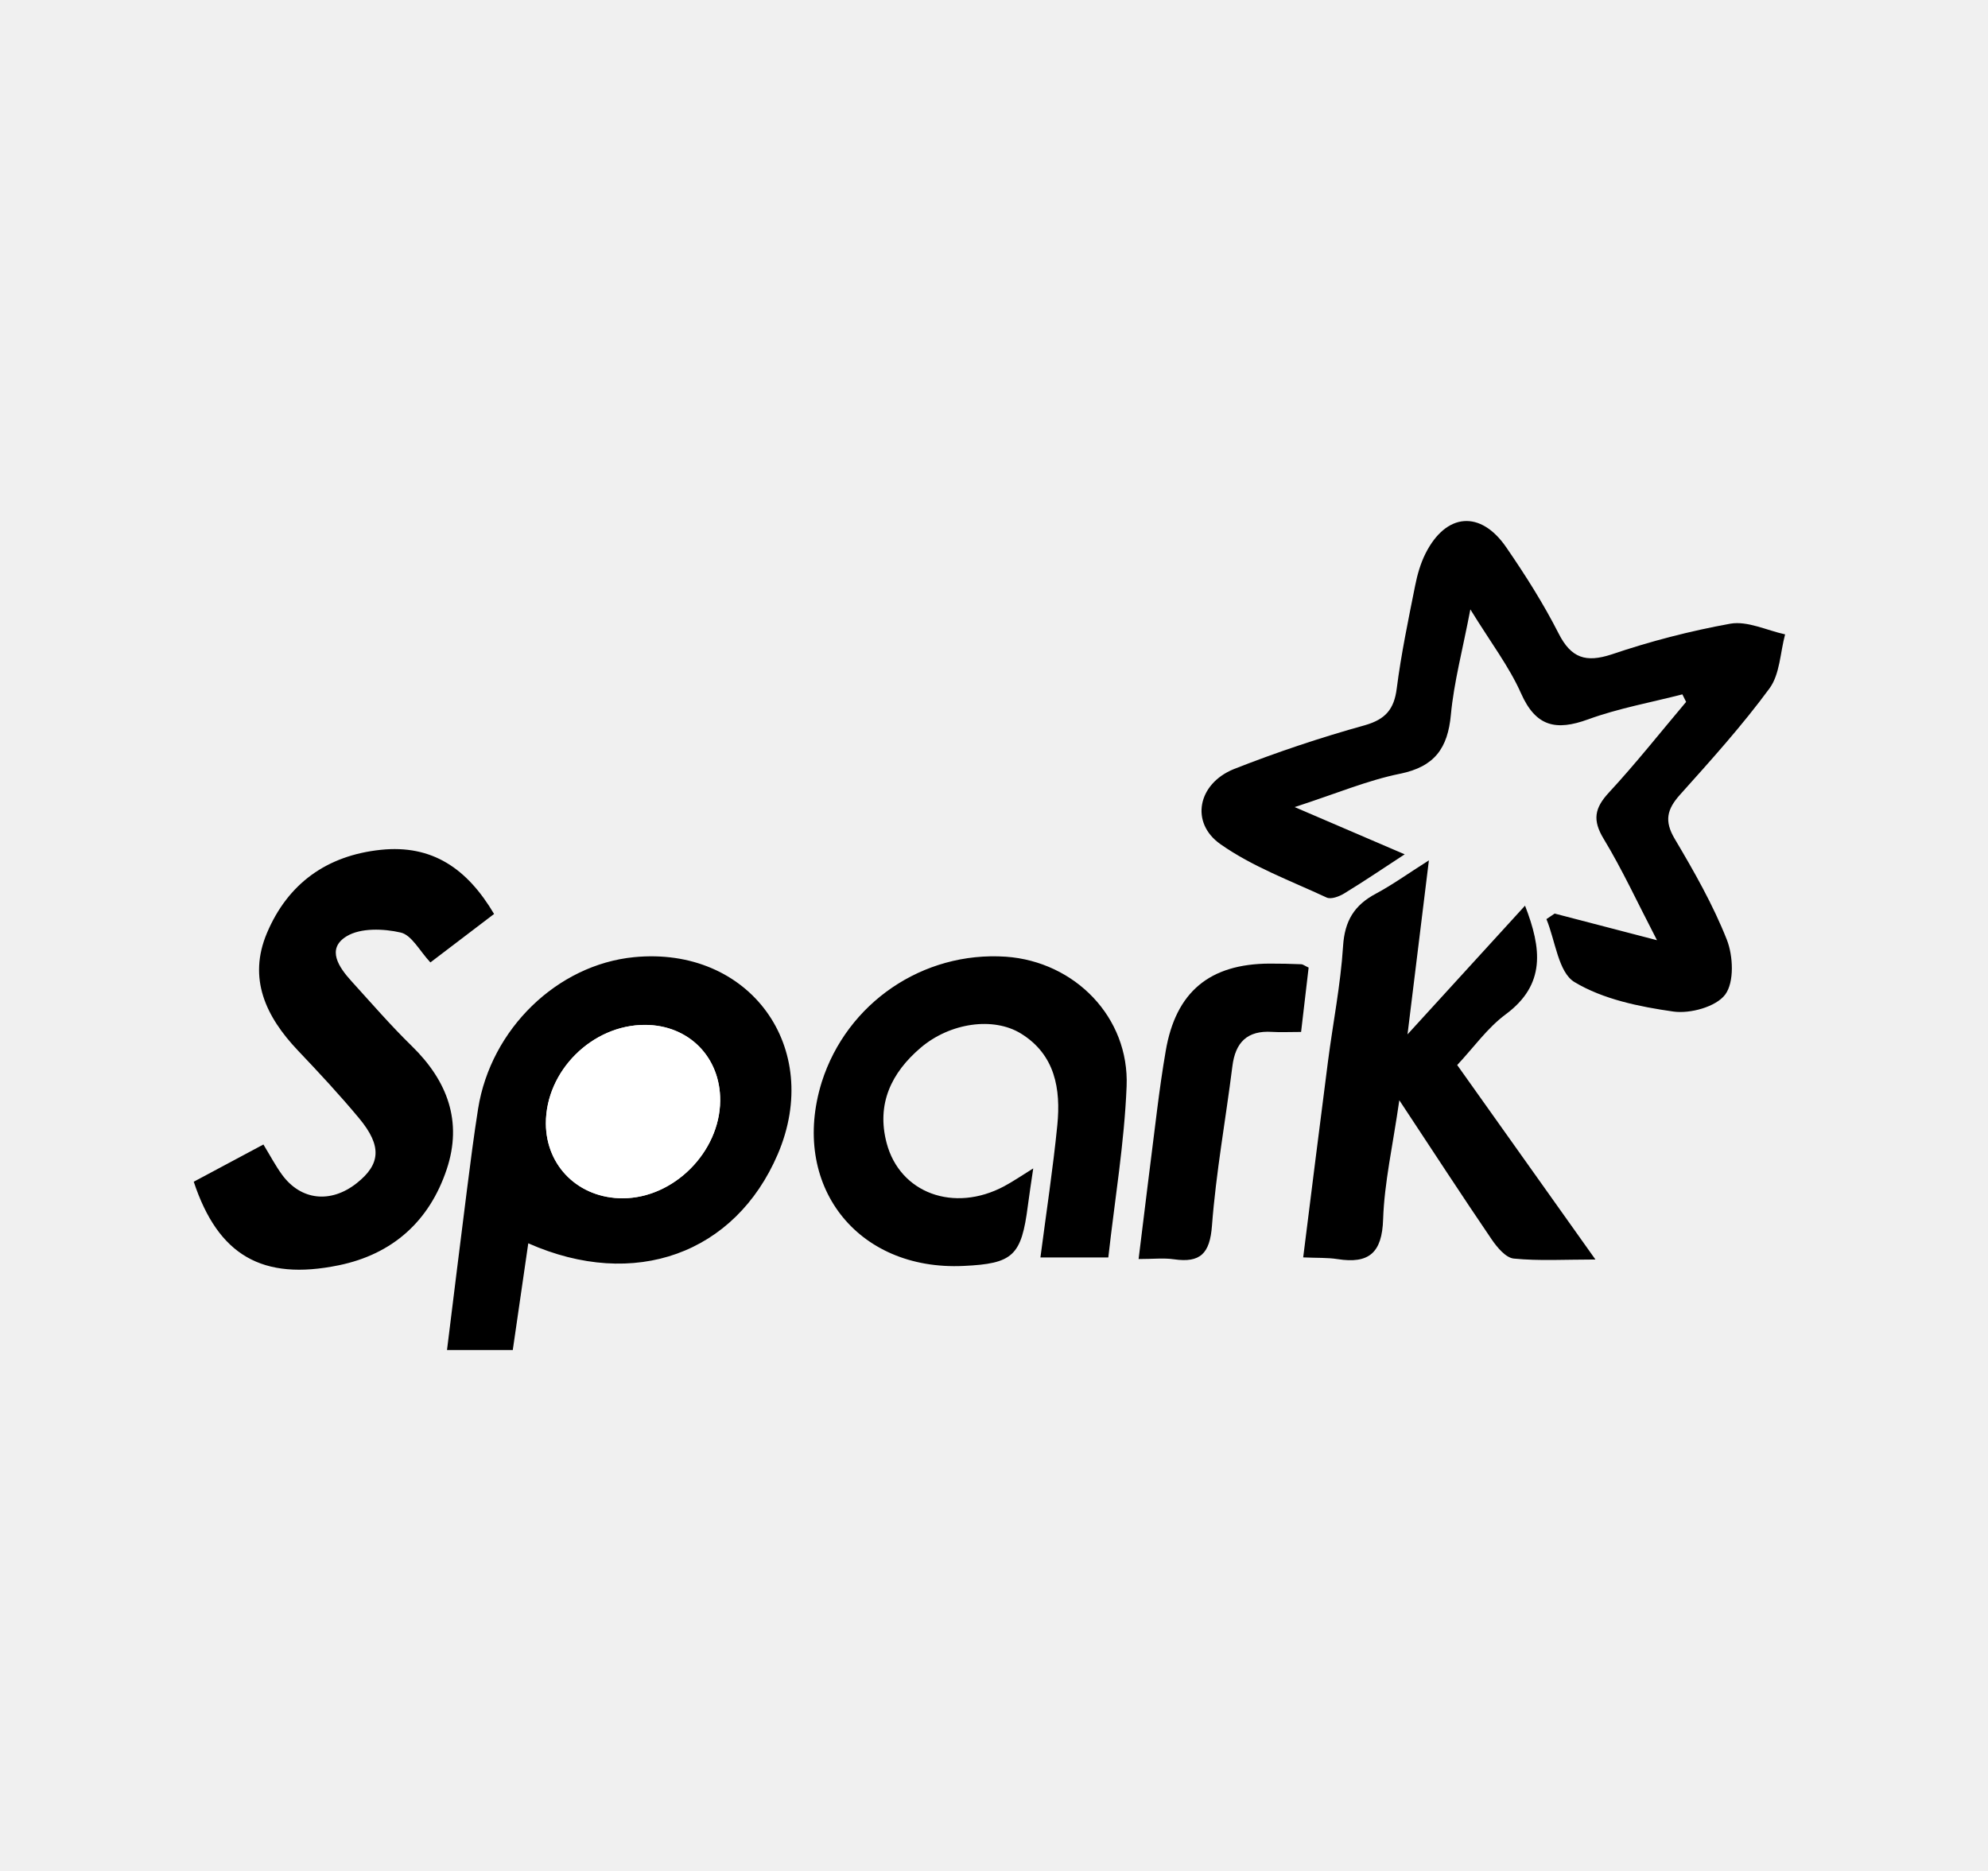
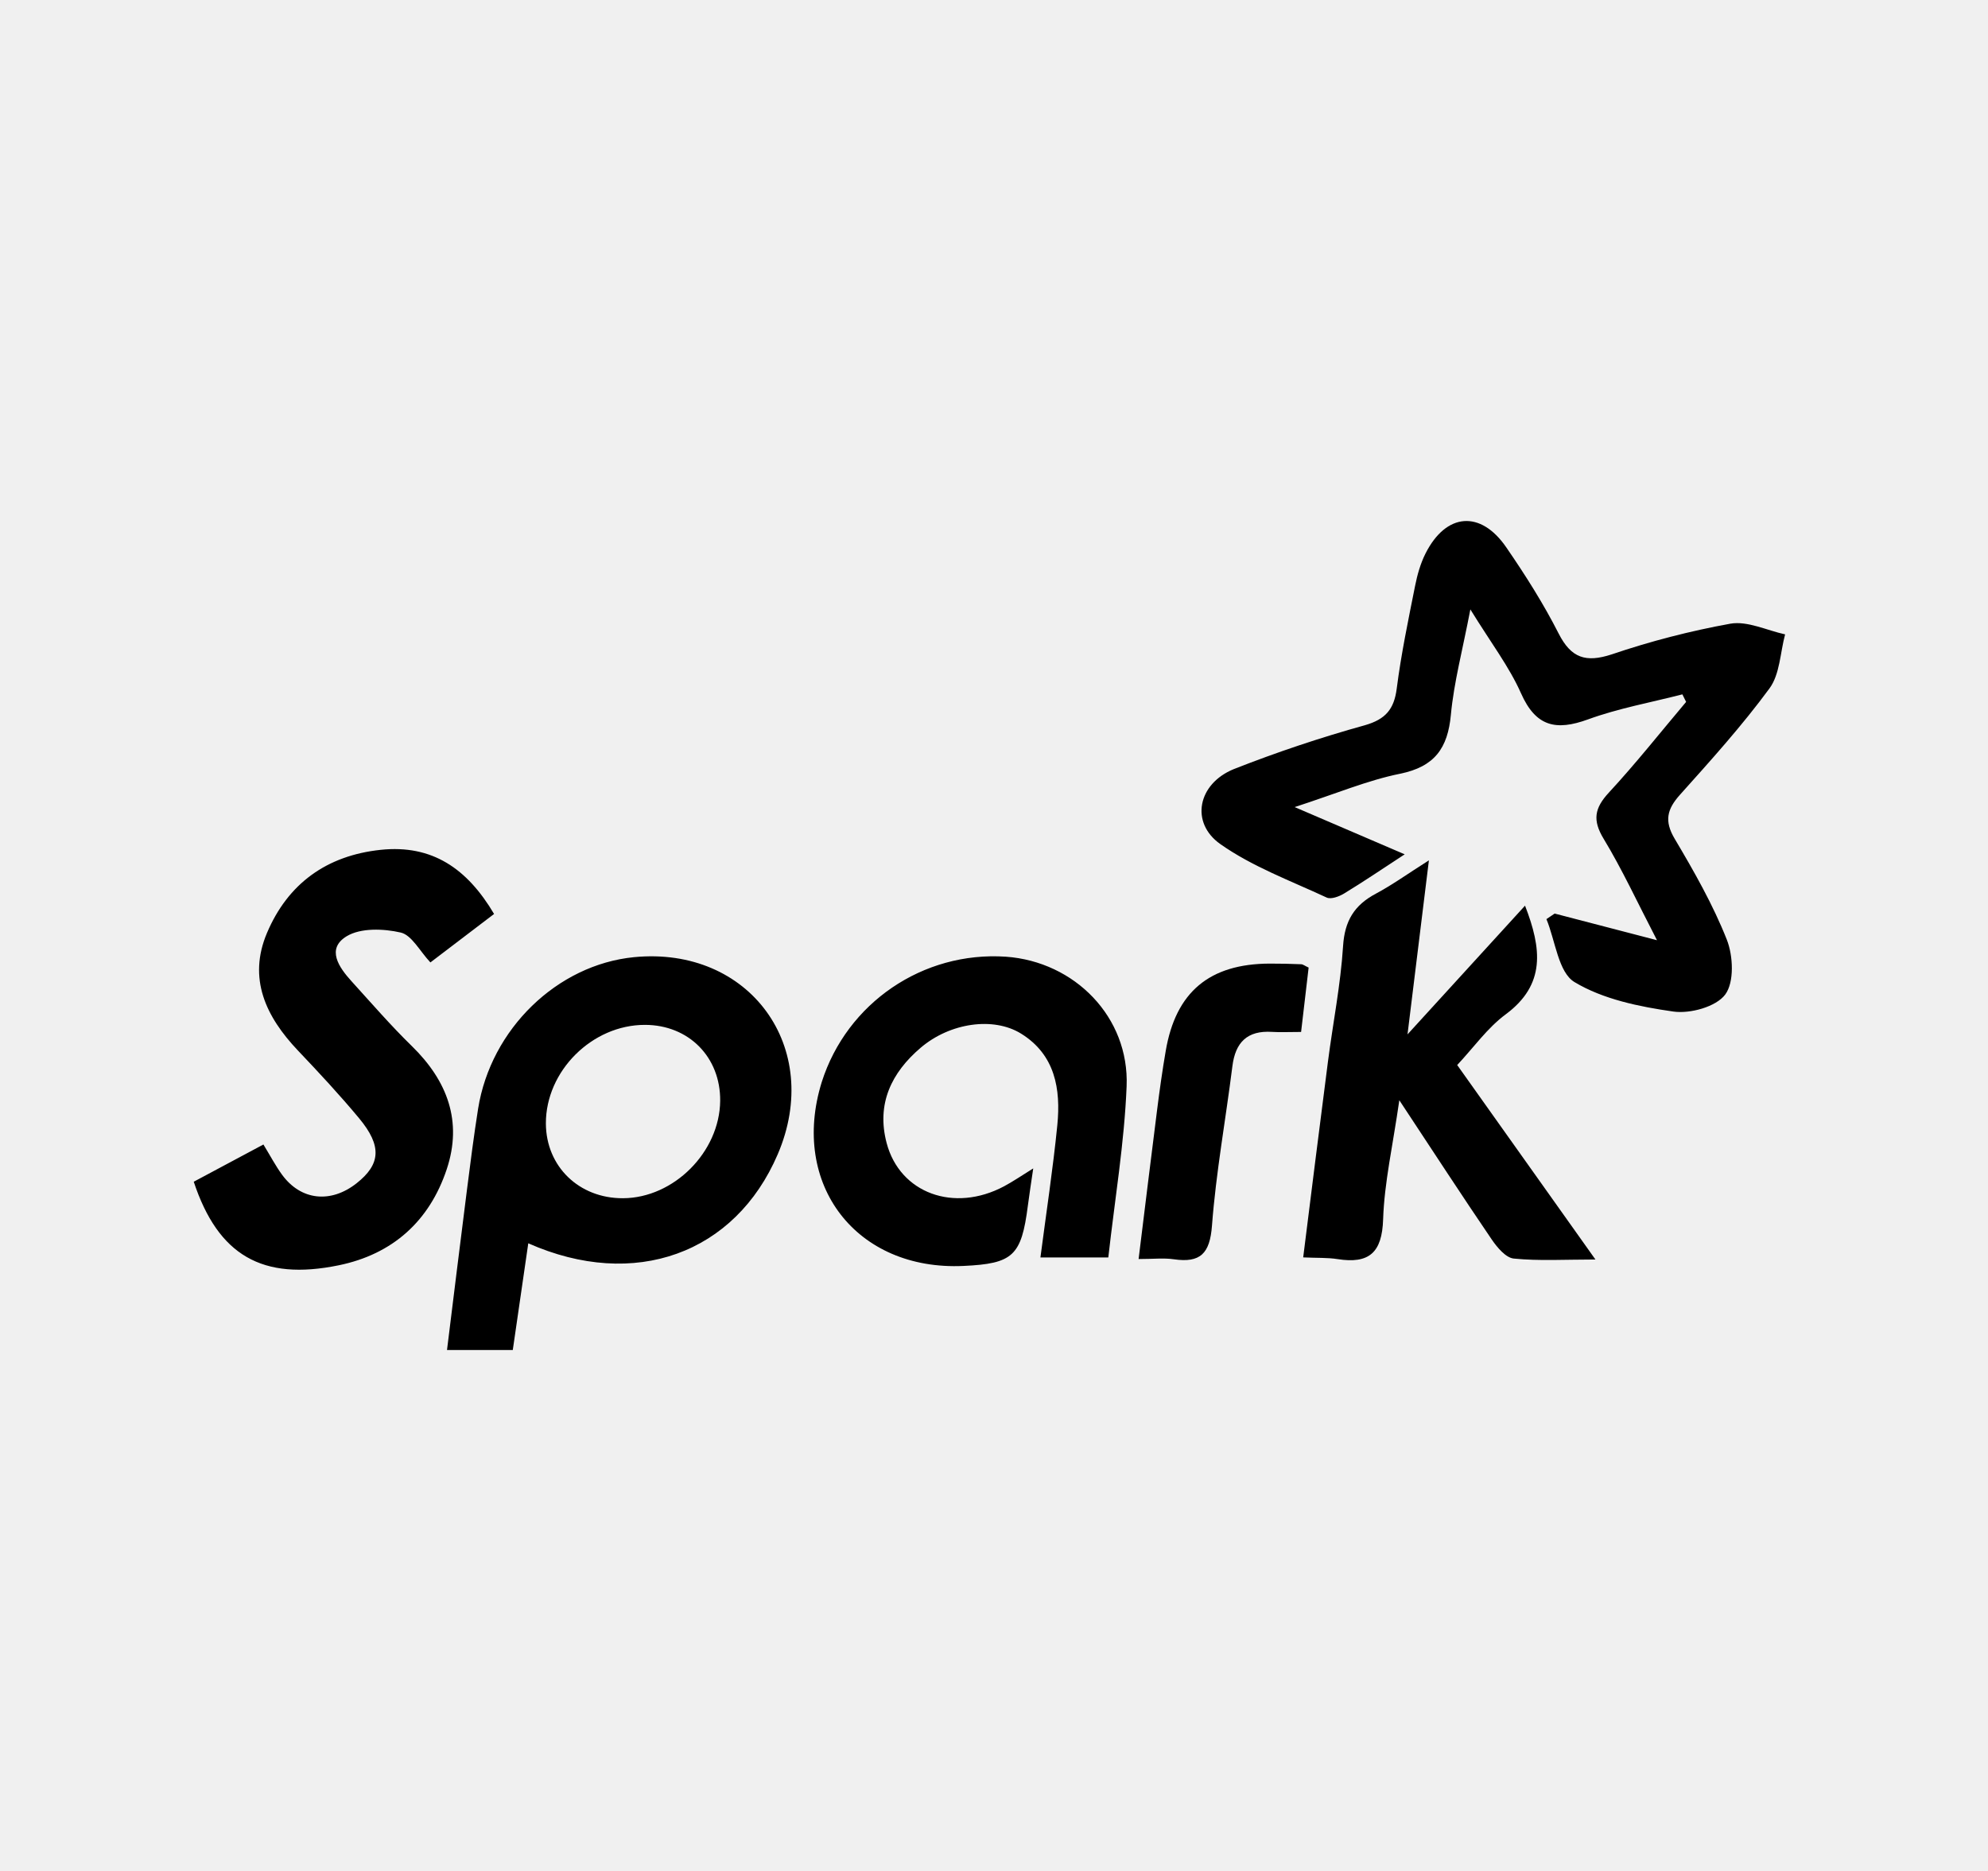
- <svg xmlns="http://www.w3.org/2000/svg" width="34" height="32">
-   <path d="M26.588 15.625l1.751.456c-.34-.655-.596-1.212-.911-1.732-.195-.321-.159-.526.088-.793.461-.498.883-1.032 1.321-1.551l-.064-.129c-.539.139-1.092.238-1.613.428-.549.2-.894.125-1.147-.447-.201-.453-.511-.858-.866-1.434-.134.7-.281 1.246-.333 1.8-.053.575-.279.891-.871 1.011-.557.113-1.091.34-1.801.57l1.882.808c-.381.249-.704.468-1.036.67-.085.052-.225.104-.299.069-.616-.287-1.269-.527-1.818-.914-.519-.366-.387-1.031.229-1.282a22.69 22.69 0 012.247-.752c.349-.101.496-.272.541-.628.075-.587.197-1.169.313-1.751.038-.192.093-.388.181-.561.351-.692.939-.741 1.378-.103.326.474.637.964.897 1.476.215.422.466.5.905.357a14.216 14.216 0 012.033-.526c.293-.05.622.115.935.183-.084.312-.089.682-.267.924-.468.637-1.001 1.228-1.53 1.818-.223.249-.273.449-.091.755.33.556.654 1.125.891 1.724.11.279.129.728-.027.939-.156.21-.6.332-.888.291-.581-.083-1.2-.209-1.69-.504-.276-.166-.327-.705-.48-1.077l.141-.095zM9.035 21.264L8.77 23.09H7.645c.116-.934.226-1.837.341-2.739.059-.464.118-.927.191-1.389.218-1.363 1.353-2.462 2.666-2.591 1.975-.193 3.242 1.545 2.458 3.372-.728 1.697-2.448 2.328-4.268 1.521zm3.282-2.435c.007-.748-.537-1.299-1.286-1.3-.903-.002-1.698.789-1.695 1.687.003.734.566 1.281 1.318 1.278.869-.003 1.654-.79 1.663-1.666zM3.315 20.211l1.19-.636c.116.19.206.362.319.517.322.441.833.495 1.276.145.41-.324.435-.637.043-1.109-.333-.401-.69-.784-1.05-1.163-.546-.576-.857-1.229-.527-2.008.357-.844 1.022-1.325 1.946-1.422.879-.092 1.478.32 1.938 1.097l-1.089.829c-.183-.195-.319-.467-.507-.511-.294-.068-.685-.082-.925.063-.354.215-.133.533.085.772.339.373.67.756 1.03 1.107.608.594.869 1.288.596 2.107-.296.888-.926 1.453-1.847 1.642-1.306.268-2.062-.168-2.48-1.431zM18.955 21.507h-1.161c.101-.776.215-1.518.289-2.264.061-.617-.037-1.204-.621-1.565-.473-.292-1.215-.185-1.716.242-.499.425-.76.959-.582 1.631.227.857 1.151 1.195 2.008.739.155-.083.301-.183.499-.306-.036.249-.067.444-.092.638-.11.857-.253.991-1.1 1.03-1.831.086-2.97-1.392-2.425-3.145a3.087 3.087 0 013.149-2.144c1.179.084 2.113 1.035 2.065 2.217-.039.967-.201 1.928-.313 2.926z" />
-   <path d="M24.07 17.694l2.012-2.204c.284.732.358 1.349-.332 1.86-.311.23-.545.564-.828.866l2.364 3.326c-.525 0-.964.027-1.396-.016-.137-.013-.285-.191-.378-.327-.504-.74-.992-1.491-1.58-2.381-.112.782-.256 1.407-.277 2.036-.018.574-.242.766-.781.681-.172-.027-.35-.018-.586-.029.144-1.142.28-2.244.423-3.345.085-.66.217-1.317.259-1.979.027-.431.191-.7.559-.896.281-.15.542-.338.909-.571l-.366 2.978zM22.251 17.65c-.212 0-.355.008-.496-.001-.422-.027-.627.177-.678.588-.114.909-.28 1.814-.349 2.726-.036.477-.198.641-.653.575-.173-.025-.352-.004-.602-.004.11-.886.21-1.717.316-2.547.043-.339.09-.677.148-1.013.172-1.008.748-1.489 1.777-1.493.18-.001.36.004.539.011.032.001.064.028.128.057l-.129 1.102z" />
-   <path fill="#FFF" d="M12.317 18.829c-.009.876-.794 1.663-1.663 1.666-.751.003-1.315-.544-1.318-1.278-.003-.898.791-1.689 1.695-1.687.748.001 1.293.552 1.286 1.3z" />
+ <svg xmlns="http://www.w3.org/2000/svg" width="34" height="32" version="1.1" id="svg8">
+   <defs id="defs12" />
+   <path d="M26.588 15.625l1.751.456c-.34-.655-.596-1.212-.911-1.732-.195-.321-.159-.526.088-.793.461-.498.883-1.032 1.321-1.551l-.064-.129c-.539.139-1.092.238-1.613.428-.549.2-.894.125-1.147-.447-.201-.453-.511-.858-.866-1.434-.134.7-.281 1.246-.333 1.8-.053.575-.279.891-.871 1.011-.557.113-1.091.34-1.801.57l1.882.808c-.381.249-.704.468-1.036.67-.085.052-.225.104-.299.069-.616-.287-1.269-.527-1.818-.914-.519-.366-.387-1.031.229-1.282a22.69 22.69 0 012.247-.752c.349-.101.496-.272.541-.628.075-.587.197-1.169.313-1.751.038-.192.093-.388.181-.561.351-.692.939-.741 1.378-.103.326.474.637.964.897 1.476.215.422.466.5.905.357a14.216 14.216 0 012.033-.526c.293-.05.622.115.935.183-.084.312-.089.682-.267.924-.468.637-1.001 1.228-1.53 1.818-.223.249-.273.449-.091.755.33.556.654 1.125.891 1.724.11.279.129.728-.027.939-.156.21-.6.332-.888.291-.581-.083-1.2-.209-1.69-.504-.276-.166-.327-.705-.48-1.077l.141-.095zM9.035 21.264L8.77 23.09H7.645c.116-.934.226-1.837.341-2.739.059-.464.118-.927.191-1.389.218-1.363 1.353-2.462 2.666-2.591 1.975-.193 3.242 1.545 2.458 3.372-.728 1.697-2.448 2.328-4.268 1.521zm3.282-2.435c.007-.748-.537-1.299-1.286-1.3-.903-.002-1.698.789-1.695 1.687.003.734.566 1.281 1.318 1.278.869-.003 1.654-.79 1.663-1.666zM3.315 20.211l1.19-.636c.116.19.206.362.319.517.322.441.833.495 1.276.145.41-.324.435-.637.043-1.109-.333-.401-.69-.784-1.05-1.163-.546-.576-.857-1.229-.527-2.008.357-.844 1.022-1.325 1.946-1.422.879-.092 1.478.32 1.938 1.097l-1.089.829c-.183-.195-.319-.467-.507-.511-.294-.068-.685-.082-.925.063-.354.215-.133.533.085.772.339.373.67.756 1.03 1.107.608.594.869 1.288.596 2.107-.296.888-.926 1.453-1.847 1.642-1.306.268-2.062-.168-2.48-1.431zM18.955 21.507h-1.161c.101-.776.215-1.518.289-2.264.061-.617-.037-1.204-.621-1.565-.473-.292-1.215-.185-1.716.242-.499.425-.76.959-.582 1.631.227.857 1.151 1.195 2.008.739.155-.083.301-.183.499-.306-.036.249-.067.444-.092.638-.11.857-.253.991-1.1 1.03-1.831.086-2.97-1.392-2.425-3.145a3.087 3.087 0 013.149-2.144c1.179.084 2.113 1.035 2.065 2.217-.039.967-.201 1.928-.313 2.926z" id="path2" />
+   <path d="M24.07 17.694l2.012-2.204c.284.732.358 1.349-.332 1.86-.311.23-.545.564-.828.866l2.364 3.326c-.525 0-.964.027-1.396-.016-.137-.013-.285-.191-.378-.327-.504-.74-.992-1.491-1.58-2.381-.112.782-.256 1.407-.277 2.036-.018.574-.242.766-.781.681-.172-.027-.35-.018-.586-.029.144-1.142.28-2.244.423-3.345.085-.66.217-1.317.259-1.979.027-.431.191-.7.559-.896.281-.15.542-.338.909-.571l-.366 2.978zM22.251 17.65c-.212 0-.355.008-.496-.001-.422-.027-.627.177-.678.588-.114.909-.28 1.814-.349 2.726-.036.477-.198.641-.653.575-.173-.025-.352-.004-.602-.004.11-.886.21-1.717.316-2.547.043-.339.09-.677.148-1.013.172-1.008.748-1.489 1.777-1.493.18-.001.36.004.539.011.032.001.064.028.128.057l-.129 1.102z" id="path4" />
</svg>
